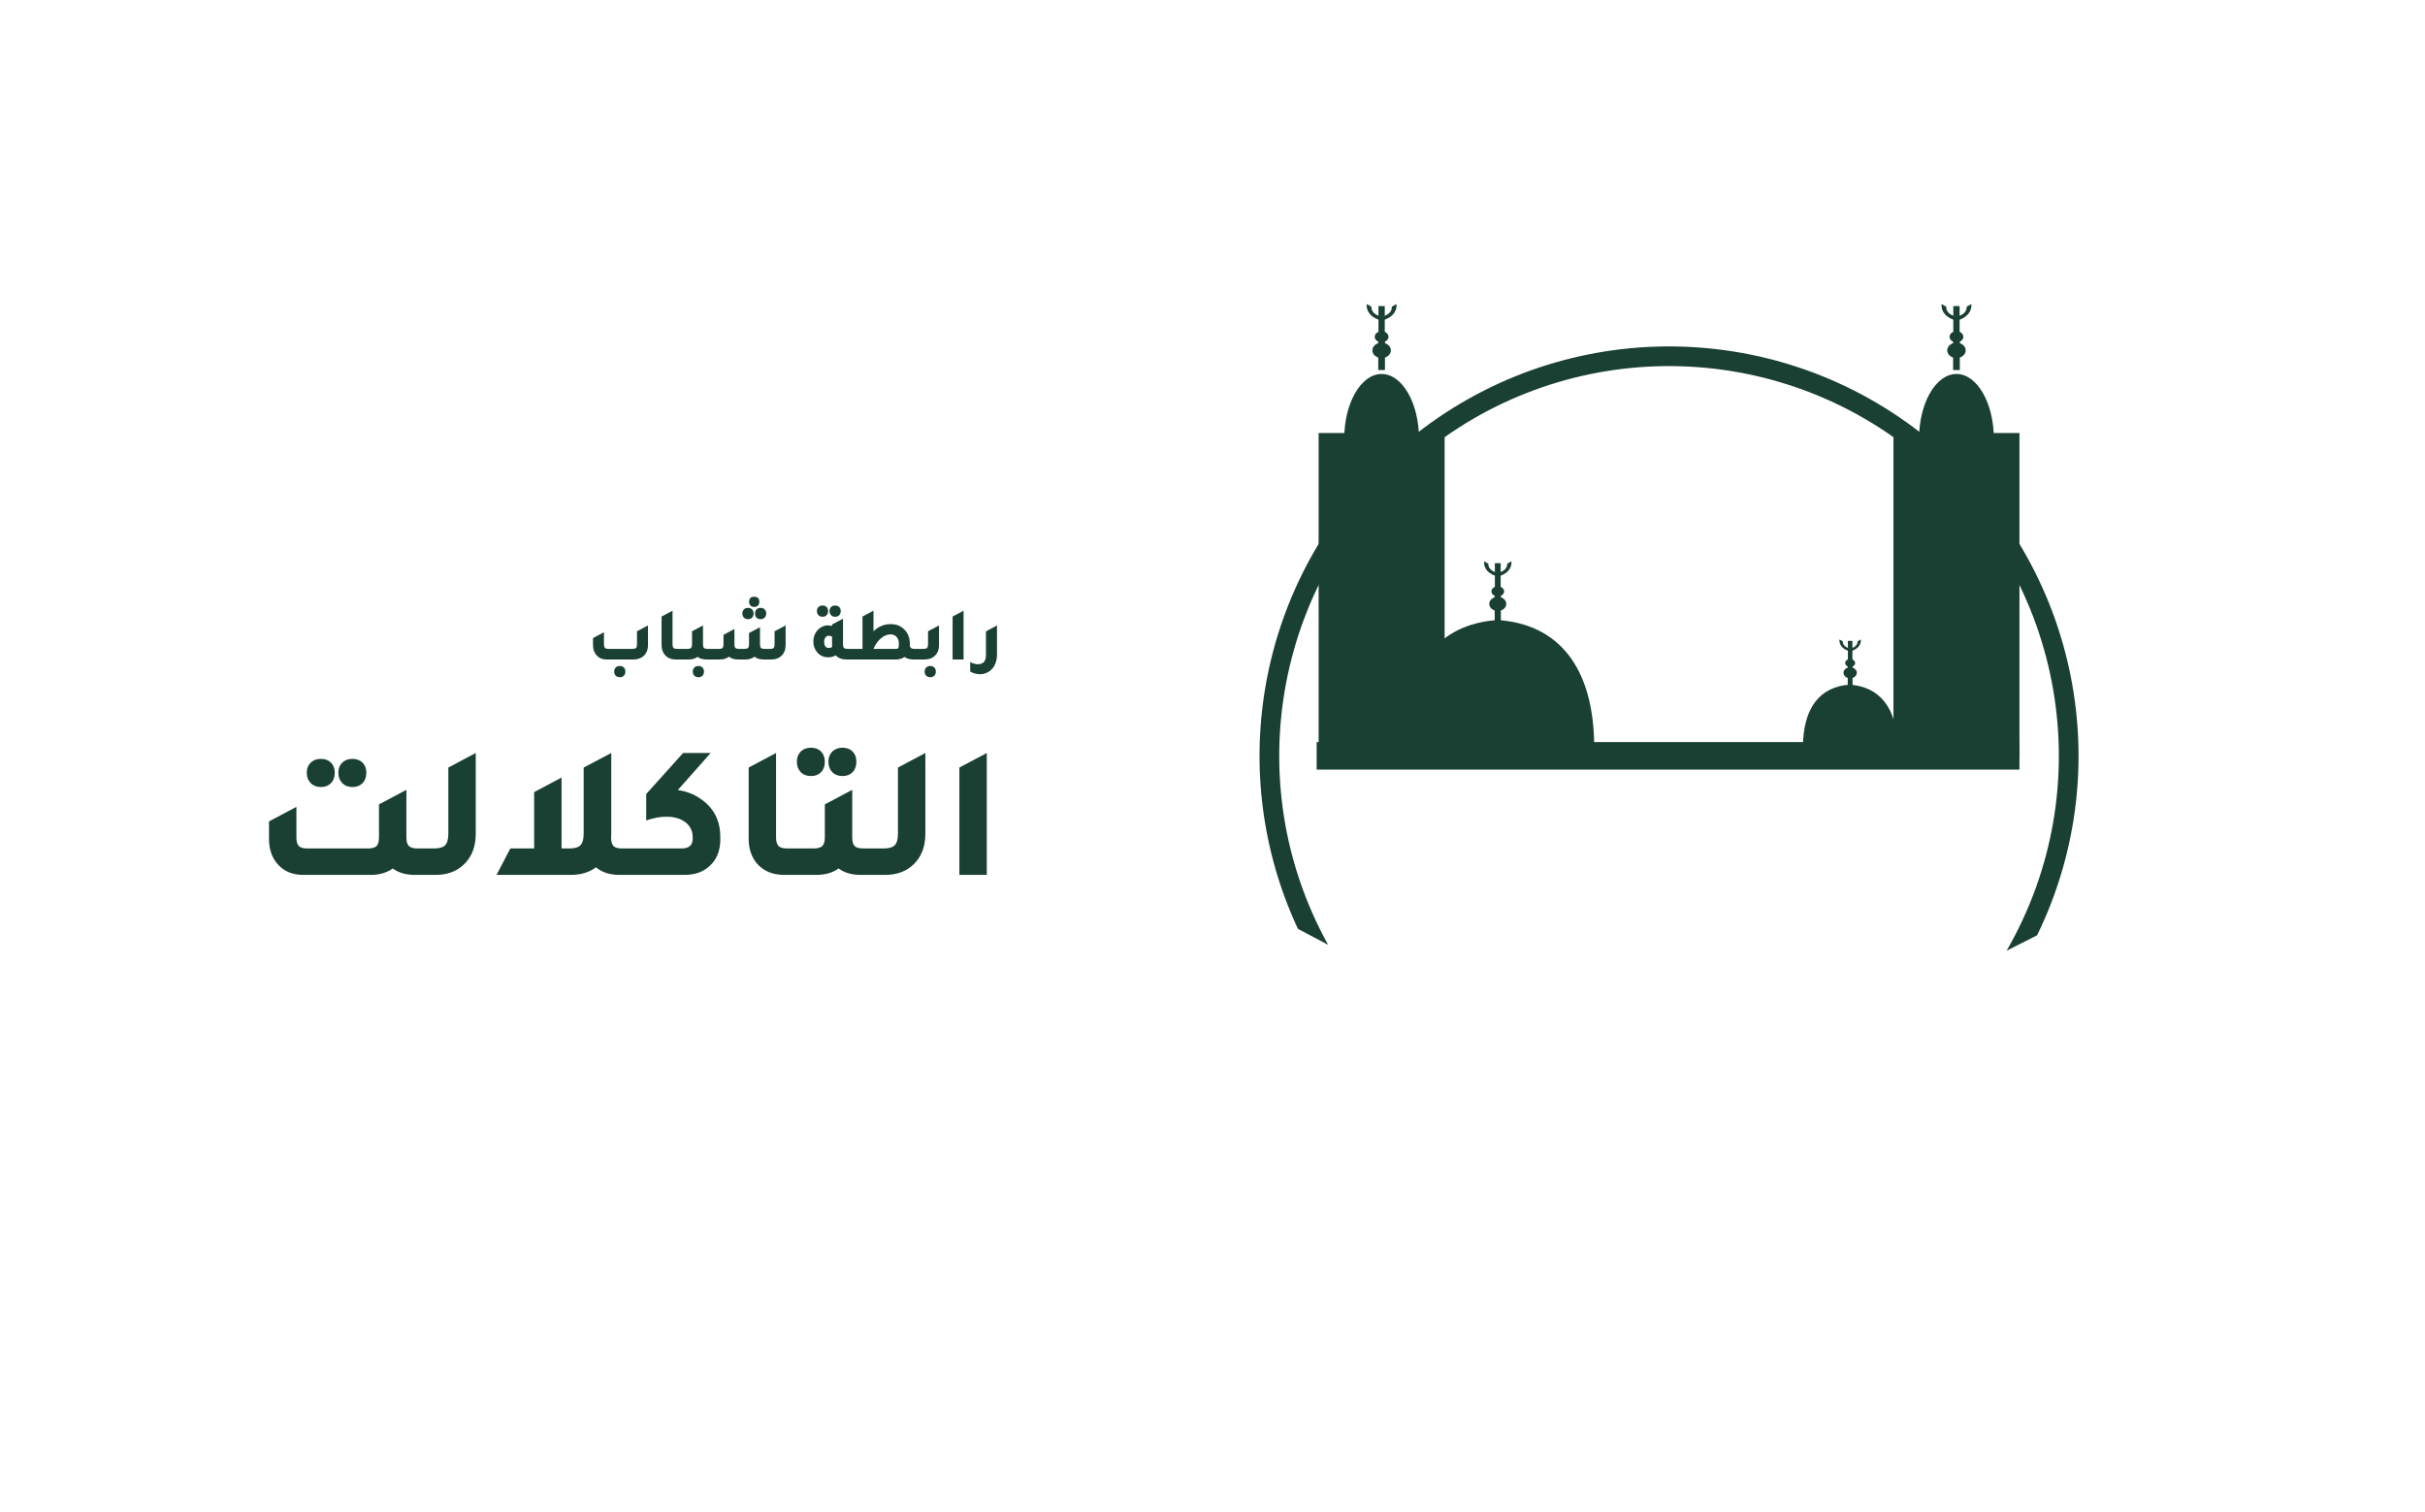
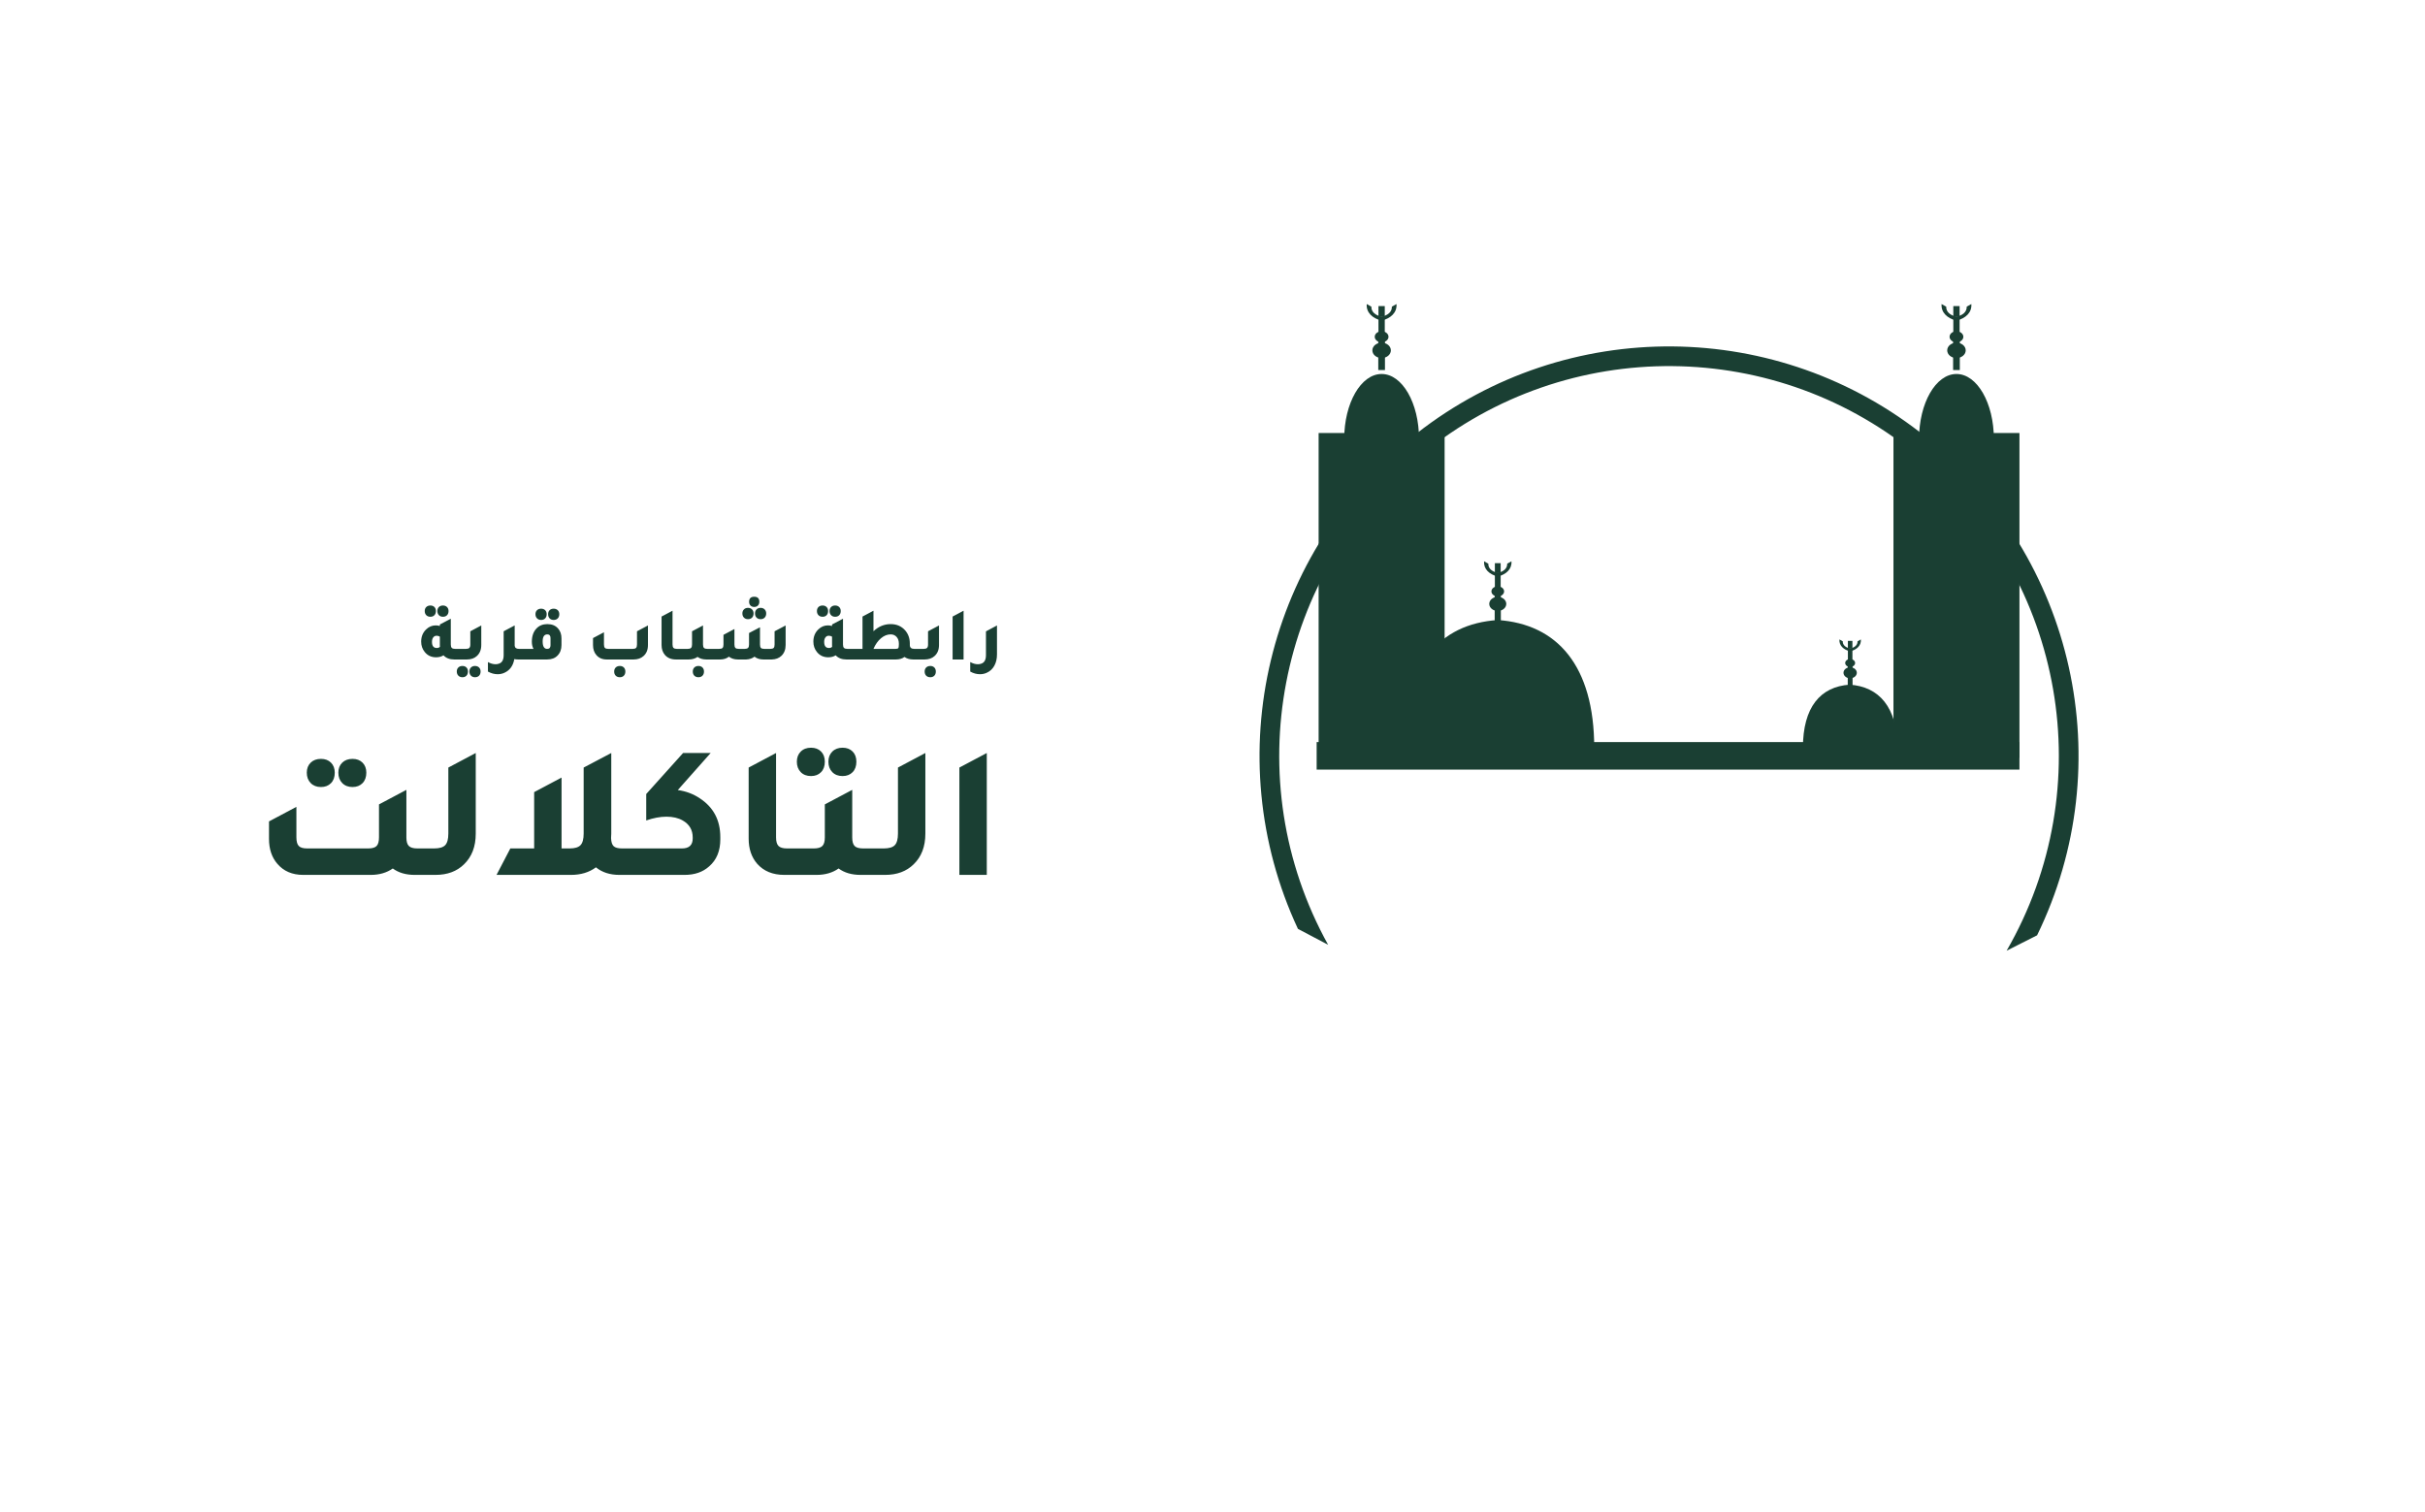
<svg xmlns="http://www.w3.org/2000/svg" viewBox="0 0 1231.81 768" width="1231.81" height="768" role="img" aria-label="رابطة شباب قرية التاكلالت">
  <g transform="translate(591.81 128) scale(1)">
    <defs>
      <clipPath id="inaptto0-roundel-clip">
        <circle cx="256" cy="256" r="254" />
      </clipPath>
      <g id="inaptto0-finial" fill="#1a3f33">
        <rect x="-1.7" y="-7" width="3.4" height="7" />
        <ellipse cx="0" cy="-10" rx="4.7" ry="3.9" />
        <rect x="-1.7" y="-15" width="3.4" height="4" />
        <ellipse cx="0" cy="-16.9" rx="3.5" ry="2.8" />
        <rect x="-1.6" y="-27" width="3.2" height="10" />
        <g transform="translate(0,-28.5) scale(0.84,0.74)">
          <path d="M -9,-6.8 C -9.4,-1 -5.6,3 0,4.6 C 5.6,3 9.4,-1 9,-6.8 L 6.2,-5 C 6.3,-1.4 3.8,0.9 0,1.9 C -3.8,0.9 -6.3,-1.4 -6.2,-5 Z" />
        </g>
        <rect x="-1.6" y="-32.5" width="3.2" height="5.5" />
      </g>
      <g id="inaptto0-dome">
        <path d="M 0,0 C 0,-42 18,-63 48,-65 C 78,-63 97,-42 97,0 Z" fill="#1a3f33" />
        <path d="M 48,-65 C 78,-63 97,-42 97,0 L 75,0 C 75,-38 64,-58 48,-65 Z" fill="none" opacity="0.5" />
      </g>
      <g id="inaptto0-minaret-shaft">
        <rect x="-32" y="-165" width="64" height="165" fill="#1a3f33" />
        <rect x="20" y="-165" width="12" height="165" fill="none" opacity="0.6" />
        <rect x="-9" y="-125" width="18" height="26" rx="2.5" fill="none" />
        <rect x="-9" y="-37" width="18" height="25" rx="2.5" fill="none" />
      </g>
      <g id="inaptto0-minaret-top">
        <path d="M -19,-162 A 19,33 0 0 1 19,-162 Z" fill="#1a3f33" />
        <g fill="none" stroke="none" stroke-width="1.5" stroke-linecap="round">
          <path d="M 0,-195 A 10.8,33 0 0 0 -10.8,-162" />
          <path d="M 0,-195 A 10.8,33 0 0 1 10.8,-162" />
        </g>
        <use href="#inaptto0-finial" transform="translate(0,-197)" />
      </g>
    </defs>
    <circle cx="256" cy="256" r="254" fill="none" />
    <g clip-path="url(#inaptto0-roundel-clip)">
      <circle cx="256" cy="256" r="198" fill="none" />
      <rect x="77" y="249" width="357" height="270" fill="none" />
      <rect x="345" y="249" width="89" height="270" fill="none" opacity="0.22" />
      <g fill="none" opacity="0.45">
        <ellipse cx="196" cy="292" rx="38" ry="9" />
        <ellipse cx="330" cy="322" rx="46" ry="10" />
        <ellipse cx="180" cy="356" rx="52" ry="11" />
        <ellipse cx="336" cy="392" rx="42" ry="10" />
        <ellipse cx="212" cy="424" rx="58" ry="12" />
      </g>
      <path d="M 82.83,351.99 L 67.49,343.9 A 208,208 0 1 1 442.95,347.18 L 427.47,355 A 198,198 0 1 0 82.83,351.99 Z" fill="#1a3f33" />
      <use href="#inaptto0-minaret-shaft" transform="translate(110,257)" />
      <use href="#inaptto0-minaret-shaft" transform="translate(402,257)" />
      <use href="#inaptto0-dome" transform="translate(121,252)" />
      <use href="#inaptto0-finial" transform="translate(169,188) scale(0.92)" />
      <use href="#inaptto0-dome" transform="translate(324,252) scale(0.4948)" />
      <use href="#inaptto0-finial" transform="translate(348,221) scale(0.72)" />
      <rect x="77" y="249" width="357" height="14" fill="#1a3f33" />
      <rect x="77" y="261" width="357" height="4" fill="none" opacity="0.55" />
      <g transform="translate(296,300)">
        <rect x="0" y="0" width="46" height="38" rx="3" fill="none" />
        <rect x="5" y="5" width="36" height="28" rx="2" fill="none" />
        <rect x="5" y="13" width="36" height="3.5" fill="none" />
        <rect x="5" y="22" width="36" height="3.5" fill="none" />
        <rect x="16" y="5" width="3.5" height="28" fill="none" />
      </g>
    </g>
    <use href="#inaptto0-minaret-top" transform="translate(110,257)" />
    <use href="#inaptto0-minaret-top" transform="translate(402,257)" />
  </g>
  <g transform="translate(128 304.32)">
-     <path d="M10.41,0Q7.07,0 5.15,-2.27Q3.46,-4.22 3.46,-7.33L3.46,-10.87L9.02,-13.82L9.02,-7.64Q9.02,-6.37 9.5,-5.88Q9.98,-5.38 11.21,-5.38L23.62,-5.38Q24.84,-5.38 25.32,-5.88Q25.8,-6.37 25.8,-7.64L25.8,-14.32L31.37,-17.28L31.37,-7.33Q31.37,-3.76 29.15,-1.77Q27.19,0 24.12,0L10.41,0ZM17.09,9.02Q15.78,9.02 15,8.24Q14.21,7.45 14.21,6.14Q14.21,4.84 15,4.07Q15.78,3.3 17.09,3.3Q18.36,3.3 19.12,4.07Q19.89,4.84 19.89,6.14Q19.89,7.45 19.12,8.24Q18.36,9.02 17.09,9.02Z M45.54,0Q42.01,0 40.01,-2.27Q38.28,-4.26 38.28,-7.37L38.28,-21.81L43.85,-24.77L43.85,-7.6Q43.85,-6.37 44.35,-5.88Q44.85,-5.38 46.08,-5.38L49.84,-5.38L49.84,0L45.54,0Z M61.56,-5.38L65.28,-5.38L65.28,0L61.02,0Q58.33,0 56.56,-1.31Q54.72,0 52.07,0L47.77,0L47.77,-5.38L51.53,-5.38Q52.76,-5.38 53.26,-5.88Q53.76,-6.37 53.76,-7.6L53.76,-14.32L59.33,-17.28L59.33,-7.6Q59.33,-6.37 59.81,-5.88Q60.29,-5.38 61.56,-5.38ZM57.02,3.3Q58.29,3.3 59.06,4.07Q59.83,4.84 59.83,6.14Q59.83,7.45 59.06,8.24Q58.29,9.02 57.02,9.02Q55.72,9.02 54.93,8.24Q54.14,7.45 54.14,6.14Q54.14,4.84 54.93,4.07Q55.72,3.3 57.02,3.3Z M85.36,-26.69Q84.17,-26.69 83.46,-27.4Q82.75,-28.11 82.75,-29.3Q82.75,-31.87 85.36,-31.87Q87.94,-31.87 87.94,-29.3Q87.94,-28.11 87.23,-27.4Q86.52,-26.69 85.36,-26.69ZM82.18,-20.47Q80.91,-20.47 80.12,-21.27Q79.33,-22.08 79.33,-23.39Q79.33,-24.65 80.12,-25.44Q80.91,-26.23 82.18,-26.23Q83.44,-26.23 84.23,-25.44Q85.02,-24.65 85.02,-23.39Q85.02,-22.04 84.23,-21.25Q83.44,-20.47 82.18,-20.47ZM88.59,-20.47Q87.32,-20.47 86.53,-21.27Q85.75,-22.08 85.75,-23.39Q85.75,-24.65 86.53,-25.44Q87.32,-26.23 88.59,-26.23Q89.86,-26.23 90.64,-25.44Q91.43,-24.65 91.43,-23.39Q91.43,-22.04 90.64,-21.25Q89.86,-20.47 88.59,-20.47ZM63.24,0L63.24,-5.38L67.55,-5.38Q68.77,-5.38 69.25,-5.86Q69.73,-6.34 69.73,-7.6L69.73,-12.52L75.3,-15.48L75.3,-7.6Q75.3,-6.37 75.78,-5.88Q76.26,-5.38 77.53,-5.38L80.49,-5.38Q81.72,-5.38 82.21,-5.88Q82.71,-6.37 82.71,-7.6L82.71,-13.44L88.28,-16.36L88.28,-7.6Q88.28,-6.34 88.76,-5.86Q89.24,-5.38 90.47,-5.38L93.5,-5.38Q94.73,-5.38 95.21,-5.86Q95.69,-6.34 95.69,-7.6L95.69,-14.32L101.3,-17.28L101.3,-7.37Q101.3,-3.88 99.15,-1.84Q97.27,-0.08 94.31,0L89.97,0Q87.32,0 85.48,-1.42Q83.79,-0.12 81.33,0L76.99,0Q74.34,0 72.5,-1.42Q70.69,0 68.04,0L63.24,0Z M120.08,-21.7Q118.77,-21.7 117.98,-22.5Q117.2,-23.31 117.2,-24.61Q117.2,-25.88 117.98,-26.65Q118.77,-27.42 120.08,-27.42Q121.34,-27.42 122.11,-26.65Q122.88,-25.88 122.88,-24.61Q122.88,-23.27 122.11,-22.48Q121.34,-21.7 120.08,-21.7ZM126.45,-21.7Q125.18,-21.7 124.4,-22.5Q123.61,-23.31 123.61,-24.61Q123.61,-25.88 124.4,-26.65Q125.18,-27.42 126.45,-27.42Q127.72,-27.42 128.51,-26.65Q129.29,-25.88 129.29,-24.61Q129.29,-23.27 128.52,-22.48Q127.76,-21.7 126.45,-21.7ZM132.67,-5.38L136.44,-5.38L136.44,0L132.13,0Q128.72,0 126.72,-2.11Q125.18,-1.11 122.96,-1.11Q119.35,-1.11 117.2,-3.8Q115.39,-6.03 115.39,-9.06Q115.39,-12.9 117.96,-15.32Q120.04,-17.32 122.8,-17.32Q123.84,-17.32 124.88,-17.01L124.88,-17.78L130.44,-20.7L130.44,-7.6Q130.44,-6.37 130.94,-5.88Q131.44,-5.38 132.67,-5.38ZM124.88,-11.6Q124.15,-12.06 123.23,-12.06Q122.15,-12.06 121.52,-11.21Q120.88,-10.37 120.88,-8.95Q120.88,-5.84 123.3,-5.84Q124.38,-5.84 124.92,-6.45Q124.88,-6.76 124.88,-7.37L124.88,-11.6Z M169.73,-5.38L169.73,0L166.08,0Q163.55,0 161.66,-1.27Q159.94,0 157.32,0L134.36,0L134.36,-5.38L140.35,-5.38L140.35,-21.81L145.92,-24.77L145.92,-14.36Q149.8,-17.97 154.64,-17.97Q159.24,-17.97 162.05,-14.75Q164.39,-12.02 164.39,-8.1L164.39,-7.37Q164.39,-5.38 166.62,-5.38L169.73,-5.38ZM157.13,-5.38Q158.21,-5.38 158.52,-5.76Q158.82,-6.14 158.82,-7.56L158.82,-8.1Q158.82,-10.18 157.67,-11.46Q156.52,-12.75 154.68,-12.75Q152.06,-12.75 149.72,-10.77Q147.38,-8.79 145.92,-5.38L157.13,-5.38Z M167.65,0L167.65,-5.38L171.42,-5.38Q172.65,-5.38 173.15,-5.88Q173.64,-6.37 173.64,-7.6L173.64,-14.32L179.21,-17.28L179.21,-7.37Q179.21,-3.8 176.99,-1.77Q175.03,0 171.96,0L167.65,0ZM174.8,9.02Q173.49,9.02 172.7,8.24Q171.92,7.45 171.92,6.14Q171.92,4.84 172.7,4.07Q173.49,3.3 174.8,3.3Q176.06,3.3 176.83,4.07Q177.6,4.84 177.6,6.14Q177.6,7.45 176.83,8.24Q176.06,9.02 174.8,9.02Z M186.12,0L186.12,-21.81L191.69,-24.77L191.69,0L186.12,0Z M208.67,-2.57Q208.67,0.73 207.32,3.17Q205.98,5.61 203.52,6.72Q201.91,7.49 200.03,7.49Q197.49,7.49 195.07,6.14L195.07,1.31Q197.07,2.42 198.95,2.42Q199.91,2.42 200.72,2.11Q203.06,1.31 203.06,-2.19L203.06,-14.28L208.67,-17.28L208.67,-2.57Z" fill="#1a3f33" transform="translate(169.77 30.72)" />
+     <path d="M5.84,-21.7Q4.53,-21.7 3.74,-22.5Q2.96,-23.31 2.96,-24.61Q2.96,-25.88 3.74,-26.65Q4.53,-27.42 5.84,-27.42Q7.1,-27.42 7.87,-26.65Q8.64,-25.88 8.64,-24.61Q8.64,-23.27 7.87,-22.48Q7.1,-21.7 5.84,-21.7ZM12.21,-21.7Q10.94,-21.7 10.16,-22.5Q9.37,-23.31 9.37,-24.61Q9.37,-25.88 10.16,-26.65Q10.94,-27.42 12.21,-27.42Q13.48,-27.42 14.27,-26.65Q15.05,-25.88 15.05,-24.61Q15.05,-23.27 14.28,-22.48Q13.52,-21.7 12.21,-21.7ZM18.43,-5.38L22.2,-5.38L22.2,0L17.89,0Q14.48,0 12.48,-2.11Q10.94,-1.11 8.72,-1.11Q5.11,-1.11 2.96,-3.8Q1.15,-6.03 1.15,-9.06Q1.15,-12.9 3.72,-15.32Q5.8,-17.32 8.56,-17.32Q9.6,-17.32 10.64,-17.01L10.64,-17.78L16.2,-20.7L16.2,-7.6Q16.2,-6.37 16.7,-5.88Q17.2,-5.38 18.43,-5.38ZM10.64,-11.6Q9.91,-12.06 8.99,-12.06Q7.91,-12.06 7.28,-11.21Q6.64,-10.37 6.64,-8.95Q6.64,-5.84 9.06,-5.84Q10.14,-5.84 10.68,-6.45Q10.64,-6.76 10.64,-7.37L10.64,-11.6Z M20.12,0L20.12,-5.38L23.88,-5.38Q25.11,-5.38 25.61,-5.88Q26.11,-6.37 26.11,-7.6L26.11,-14.32L31.68,-17.28L31.68,-7.37Q31.68,-3.8 29.45,-1.77Q27.53,0 24.42,0L20.12,0ZM22.12,9.02Q20.81,9.02 20.03,8.22Q19.24,7.41 19.24,6.11Q19.24,4.84 20.03,4.07Q20.81,3.3 22.12,3.3Q23.39,3.3 24.15,4.07Q24.92,4.84 24.92,6.11Q24.92,7.45 24.15,8.24Q23.39,9.02 22.12,9.02ZM28.49,9.02Q27.23,9.02 26.44,8.22Q25.65,7.41 25.65,6.11Q25.65,4.84 26.44,4.07Q27.23,3.3 28.49,3.3Q29.76,3.3 30.55,4.07Q31.33,4.84 31.33,6.11Q31.33,7.45 30.57,8.24Q29.8,9.02 28.49,9.02Z M50.84,-5.38L54.6,-5.38L54.6,0L50.3,0Q49.42,0 48.46,-0.19Q47.58,4.84 43.51,6.72Q41.89,7.49 40.01,7.49Q37.48,7.49 35.06,6.14L35.06,1.31Q37.06,2.42 38.94,2.42Q39.9,2.42 40.7,2.11Q43.05,1.31 43.05,-2.19L43.05,-14.32L48.61,-17.28L48.61,-17.24L48.65,-17.28L48.65,-6.95Q48.84,-5.38 50.84,-5.38Z M62.09,-20.08Q60.79,-20.08 60,-20.89Q59.21,-21.7 59.21,-23Q59.21,-24.27 60,-25.04Q60.79,-25.8 62.09,-25.8Q63.36,-25.8 64.13,-25.04Q64.9,-24.27 64.9,-23Q64.9,-21.66 64.13,-20.87Q63.36,-20.08 62.09,-20.08ZM68.47,-20.08Q67.16,-20.08 66.39,-20.89Q65.63,-21.7 65.63,-23Q65.63,-24.27 66.39,-25.04Q67.16,-25.8 68.47,-25.8Q69.73,-25.8 70.52,-25.04Q71.31,-24.27 71.31,-23Q71.31,-21.66 70.52,-20.87Q69.73,-20.08 68.47,-20.08ZM52.53,0L52.53,-5.38L58.21,-5.38Q57.37,-6.91 57.37,-8.99Q57.37,-13.29 59.71,-15.74Q61.82,-17.97 65.24,-17.97Q68.74,-17.97 70.69,-15.74Q72.42,-13.79 72.42,-10.71L72.42,-7.33Q72.42,-4.03 70.43,-2Q68.51,0 65.16,0L52.53,0ZM66.85,-10.87Q66.85,-12.75 65.24,-12.75Q62.86,-12.75 62.86,-9.18Q62.86,-5.38 65.16,-5.38Q66.85,-5.38 66.85,-7.22L66.85,-10.87Z M95.39,0Q92.04,0 90.12,-2.27Q88.44,-4.22 88.44,-7.33L88.44,-10.87L94,-13.82L94,-7.64Q94,-6.37 94.48,-5.88Q94.96,-5.38 96.19,-5.38L108.6,-5.38Q109.82,-5.38 110.3,-5.88Q110.78,-6.37 110.78,-7.64L110.78,-14.32L116.35,-17.28L116.35,-7.33Q116.35,-3.76 114.12,-1.77Q112.17,0 109.09,0L95.39,0ZM102.07,9.02Q100.76,9.02 99.97,8.24Q99.19,7.45 99.19,6.14Q99.19,4.84 99.97,4.07Q100.76,3.3 102.07,3.3Q103.33,3.3 104.1,4.07Q104.87,4.84 104.87,6.14Q104.87,7.45 104.1,8.24Q103.33,9.02 102.07,9.02Z M130.52,0Q126.99,0 124.99,-2.27Q123.26,-4.26 123.26,-7.37L123.26,-21.81L128.83,-24.77L128.83,-7.6Q128.83,-6.37 129.33,-5.88Q129.83,-5.38 131.06,-5.38L134.82,-5.38L134.82,0L130.52,0Z M146.53,-5.38L150.26,-5.38L150.26,0L146,0Q143.31,0 141.54,-1.31Q139.7,0 137.05,0L132.75,0L132.75,-5.38L136.51,-5.38Q137.74,-5.38 138.24,-5.88Q138.74,-6.37 138.74,-7.6L138.74,-14.32L144.31,-17.28L144.31,-7.6Q144.31,-6.37 144.79,-5.88Q145.27,-5.38 146.53,-5.38ZM142,3.3Q143.27,3.3 144.04,4.07Q144.81,4.84 144.81,6.14Q144.81,7.45 144.04,8.24Q143.27,9.02 142,9.02Q140.7,9.02 139.91,8.24Q139.12,7.45 139.12,6.14Q139.12,4.84 139.91,4.07Q140.7,3.3 142,3.3Z M170.34,-26.69Q169.15,-26.69 168.44,-27.4Q167.73,-28.11 167.73,-29.3Q167.73,-31.87 170.34,-31.87Q172.92,-31.87 172.92,-29.3Q172.92,-28.11 172.2,-27.4Q171.49,-26.69 170.34,-26.69ZM167.16,-20.47Q165.89,-20.47 165.1,-21.27Q164.31,-22.08 164.31,-23.39Q164.31,-24.65 165.1,-25.44Q165.89,-26.23 167.16,-26.23Q168.42,-26.23 169.21,-25.44Q170,-24.65 170,-23.39Q170,-22.04 169.21,-21.25Q168.42,-20.47 167.16,-20.47ZM173.57,-20.47Q172.3,-20.47 171.51,-21.27Q170.73,-22.08 170.73,-23.39Q170.73,-24.65 171.51,-25.44Q172.3,-26.23 173.57,-26.23Q174.84,-26.23 175.62,-25.44Q176.41,-24.65 176.41,-23.39Q176.41,-22.04 175.62,-21.25Q174.84,-20.47 173.57,-20.47ZM148.22,0L148.22,-5.38L152.52,-5.38Q153.75,-5.38 154.23,-5.86Q154.71,-6.34 154.71,-7.6L154.71,-12.52L160.28,-15.48L160.28,-7.6Q160.28,-6.37 160.76,-5.88Q161.24,-5.38 162.51,-5.38L165.47,-5.38Q166.69,-5.38 167.19,-5.88Q167.69,-6.37 167.69,-7.6L167.69,-13.44L173.26,-16.36L173.26,-7.6Q173.26,-6.34 173.74,-5.86Q174.22,-5.38 175.45,-5.38L178.48,-5.38Q179.71,-5.38 180.19,-5.86Q180.67,-6.34 180.67,-7.6L180.67,-14.32L186.28,-17.28L186.28,-7.37Q186.28,-3.88 184.13,-1.84Q182.25,-0.08 179.29,0L174.95,0Q172.3,0 170.46,-1.42Q168.77,-0.12 166.31,0L161.97,0Q159.32,0 157.48,-1.42Q155.67,0 153.02,0L148.22,0Z M205.06,-21.7Q203.75,-21.7 202.96,-22.5Q202.18,-23.31 202.18,-24.61Q202.18,-25.88 202.96,-26.65Q203.75,-27.42 205.06,-27.42Q206.32,-27.42 207.09,-26.65Q207.86,-25.88 207.86,-24.61Q207.86,-23.27 207.09,-22.48Q206.32,-21.7 205.06,-21.7ZM211.43,-21.7Q210.16,-21.7 209.38,-22.5Q208.59,-23.31 208.59,-24.61Q208.59,-25.88 209.38,-26.65Q210.16,-27.42 211.43,-27.42Q212.7,-27.42 213.48,-26.65Q214.27,-25.88 214.27,-24.61Q214.27,-23.27 213.5,-22.48Q212.74,-21.7 211.43,-21.7ZM217.65,-5.38L221.41,-5.38L221.41,0L217.11,0Q213.7,0 211.7,-2.11Q210.16,-1.11 207.94,-1.11Q204.33,-1.11 202.18,-3.8Q200.37,-6.03 200.37,-9.06Q200.37,-12.9 202.94,-15.32Q205.02,-17.32 207.78,-17.32Q208.82,-17.32 209.86,-17.01L209.86,-17.78L215.42,-20.7L215.42,-7.6Q215.42,-6.37 215.92,-5.88Q216.42,-5.38 217.65,-5.38ZM209.86,-11.6Q209.13,-12.06 208.2,-12.06Q207.13,-12.06 206.5,-11.21Q205.86,-10.37 205.86,-8.95Q205.86,-5.84 208.28,-5.84Q209.36,-5.84 209.89,-6.45Q209.86,-6.76 209.86,-7.37L209.86,-11.6Z M254.71,-5.38L254.71,0L251.06,0Q248.52,0 246.64,-1.27Q244.92,0 242.3,0L219.34,0L219.34,-5.38L225.33,-5.38L225.33,-21.81L230.9,-24.77L230.9,-14.36Q234.78,-17.97 239.62,-17.97Q244.22,-17.97 247.03,-14.75Q249.37,-12.02 249.37,-8.1L249.37,-7.37Q249.37,-5.38 251.6,-5.38L254.71,-5.38ZM242.11,-5.38Q243.19,-5.38 243.49,-5.76Q243.8,-6.14 243.8,-7.56L243.8,-8.1Q243.8,-10.18 242.65,-11.46Q241.5,-12.75 239.65,-12.75Q237.04,-12.75 234.7,-10.77Q232.36,-8.79 230.9,-5.38L242.11,-5.38Z M252.63,0L252.63,-5.38L256.4,-5.38Q257.63,-5.38 258.12,-5.88Q258.62,-6.37 258.62,-7.6L258.62,-14.32L264.19,-17.28L264.19,-7.37Q264.19,-3.8 261.96,-1.77Q260.01,0 256.93,0L252.63,0ZM259.78,9.02Q258.47,9.02 257.68,8.24Q256.9,7.45 256.9,6.14Q256.9,4.84 257.68,4.07Q258.47,3.3 259.78,3.3Q261.04,3.3 261.81,4.07Q262.58,4.84 262.58,6.14Q262.58,7.45 261.81,8.24Q261.04,9.02 259.78,9.02Z M271.1,0L271.1,-21.81L276.67,-24.77L276.67,0L271.1,0Z M293.64,-2.57Q293.64,0.73 292.3,3.17Q290.96,5.61 288.5,6.72Q286.89,7.49 285,7.49Q282.47,7.49 280.05,6.14L280.05,1.31Q282.05,2.42 283.93,2.42Q284.89,2.42 285.7,2.11Q288.04,1.31 288.04,-2.19L288.04,-14.28L293.64,-17.28L293.64,-2.57Z" fill="#1a3f33" transform="translate(84.79 30.72)" />
    <path d="M35.04,-44.64Q31.78,-44.64 29.81,-46.66Q27.84,-48.67 27.84,-51.94Q27.84,-55.1 29.81,-57.02Q31.78,-58.94 35.04,-58.94Q38.21,-58.94 40.13,-57.02Q42.05,-55.1 42.05,-51.94Q42.05,-48.58 40.13,-46.61Q38.21,-44.64 35.04,-44.64ZM51.07,-44.64Q47.81,-44.64 45.84,-46.66Q43.87,-48.67 43.87,-51.94Q43.87,-55.1 45.84,-57.02Q47.81,-58.94 51.07,-58.94Q54.24,-58.94 56.16,-57.02Q58.08,-55.1 58.08,-51.94Q58.08,-48.58 56.16,-46.61Q54.24,-44.64 51.07,-44.64ZM84,-13.44L91.78,-13.44L91.78,0L82.66,0Q75.94,0 71.52,-3.26Q66.91,0 60.29,0L26.02,0Q17.66,0 12.86,-5.66Q8.64,-10.56 8.64,-18.34L8.64,-27.17L22.56,-34.56L22.56,-19.1Q22.56,-15.94 23.76,-14.69Q24.96,-13.44 28.03,-13.44L59.04,-13.44Q62.11,-13.44 63.31,-14.69Q64.51,-15.94 64.51,-19.1L64.51,-35.81L78.43,-43.2L78.43,-19.01Q78.43,-15.94 79.68,-14.69Q80.93,-13.44 84,-13.44Z M86.3,0L86.3,-13.44L92.54,-13.44Q96.58,-13.44 98.16,-15.12Q99.74,-16.8 99.74,-21.02L99.74,-54.53L113.66,-61.92L113.66,-20.93Q113.66,-11.14 107.71,-5.38Q102.24,0 93.22,0L86.3,0Z M187.97,-13.44L197.38,-13.44L197.38,0L186.62,0Q179.42,0 174.72,-3.84Q169.54,0 162.05,0L124.22,0L131.23,-13.44L143.33,-13.44L143.33,-42.05L157.25,-49.44L157.25,-13.44L161.38,-13.44Q165.31,-13.44 166.9,-15.12Q168.48,-16.8 168.48,-21.02L168.48,-54.53L182.5,-61.92L182.5,-20.93Q182.5,-19.39 182.4,-18.72Q182.5,-15.74 183.7,-14.59Q184.9,-13.44 187.97,-13.44Z M216.29,-43.1Q222.53,-42.24 227.52,-38.88Q237.89,-32.06 237.89,-19.2L237.89,-18.05Q237.89,-9.22 232.22,-4.32Q227.42,0 219.74,0L192.19,0L192.19,-13.44L218.4,-13.44Q223.87,-13.44 223.87,-18.53L223.87,-19.01Q223.87,-24.77 218.78,-27.65Q215.42,-29.57 210.53,-29.57Q205.73,-29.57 200.26,-27.65L200.26,-41.09L218.98,-61.92L232.99,-61.92L216.29,-43.1Z M270.43,0Q261.6,0 256.61,-5.66Q252.29,-10.66 252.29,-18.43L252.29,-54.53L266.21,-61.92L266.21,-19.01Q266.21,-15.94 267.46,-14.69Q268.7,-13.44 271.78,-13.44L281.18,-13.44L281.18,0L270.43,0Z M283.97,-50.21Q280.7,-50.21 278.74,-52.22Q276.77,-54.24 276.77,-57.5Q276.77,-60.67 278.74,-62.64Q280.7,-64.61 283.97,-64.61Q287.14,-64.61 289.06,-62.69Q290.98,-60.77 290.98,-57.5Q290.98,-54.14 289.06,-52.18Q287.14,-50.21 283.97,-50.21ZM300,-50.21Q296.74,-50.21 294.77,-52.22Q292.8,-54.24 292.8,-57.5Q292.8,-60.67 294.77,-62.64Q296.74,-64.61 300,-64.61Q303.17,-64.61 305.09,-62.69Q307.01,-60.77 307.01,-57.5Q307.01,-54.14 305.09,-52.18Q303.17,-50.21 300,-50.21ZM310.46,-13.44L319.78,-13.44L319.78,0L309.12,0Q302.4,0 297.98,-3.26Q293.38,0 286.75,0L276,0L276,-13.44L285.41,-13.44Q288.48,-13.44 289.73,-14.69Q290.98,-15.94 290.98,-19.01L290.98,-35.81L304.9,-43.2L304.9,-19.01Q304.9,-15.94 306.1,-14.69Q307.3,-13.44 310.46,-13.44Z M314.69,0L314.69,-13.44L320.93,-13.44Q324.96,-13.44 326.54,-15.12Q328.13,-16.8 328.13,-21.02L328.13,-54.53L342.05,-61.92L342.05,-20.93Q342.05,-11.14 336.1,-5.38Q330.62,0 321.6,0L314.69,0Z M359.33,0L359.33,-54.53L373.25,-61.92L373.25,0L359.33,0Z" fill="#1a3f33" transform="translate(0 140.16)" />
  </g>
</svg>
